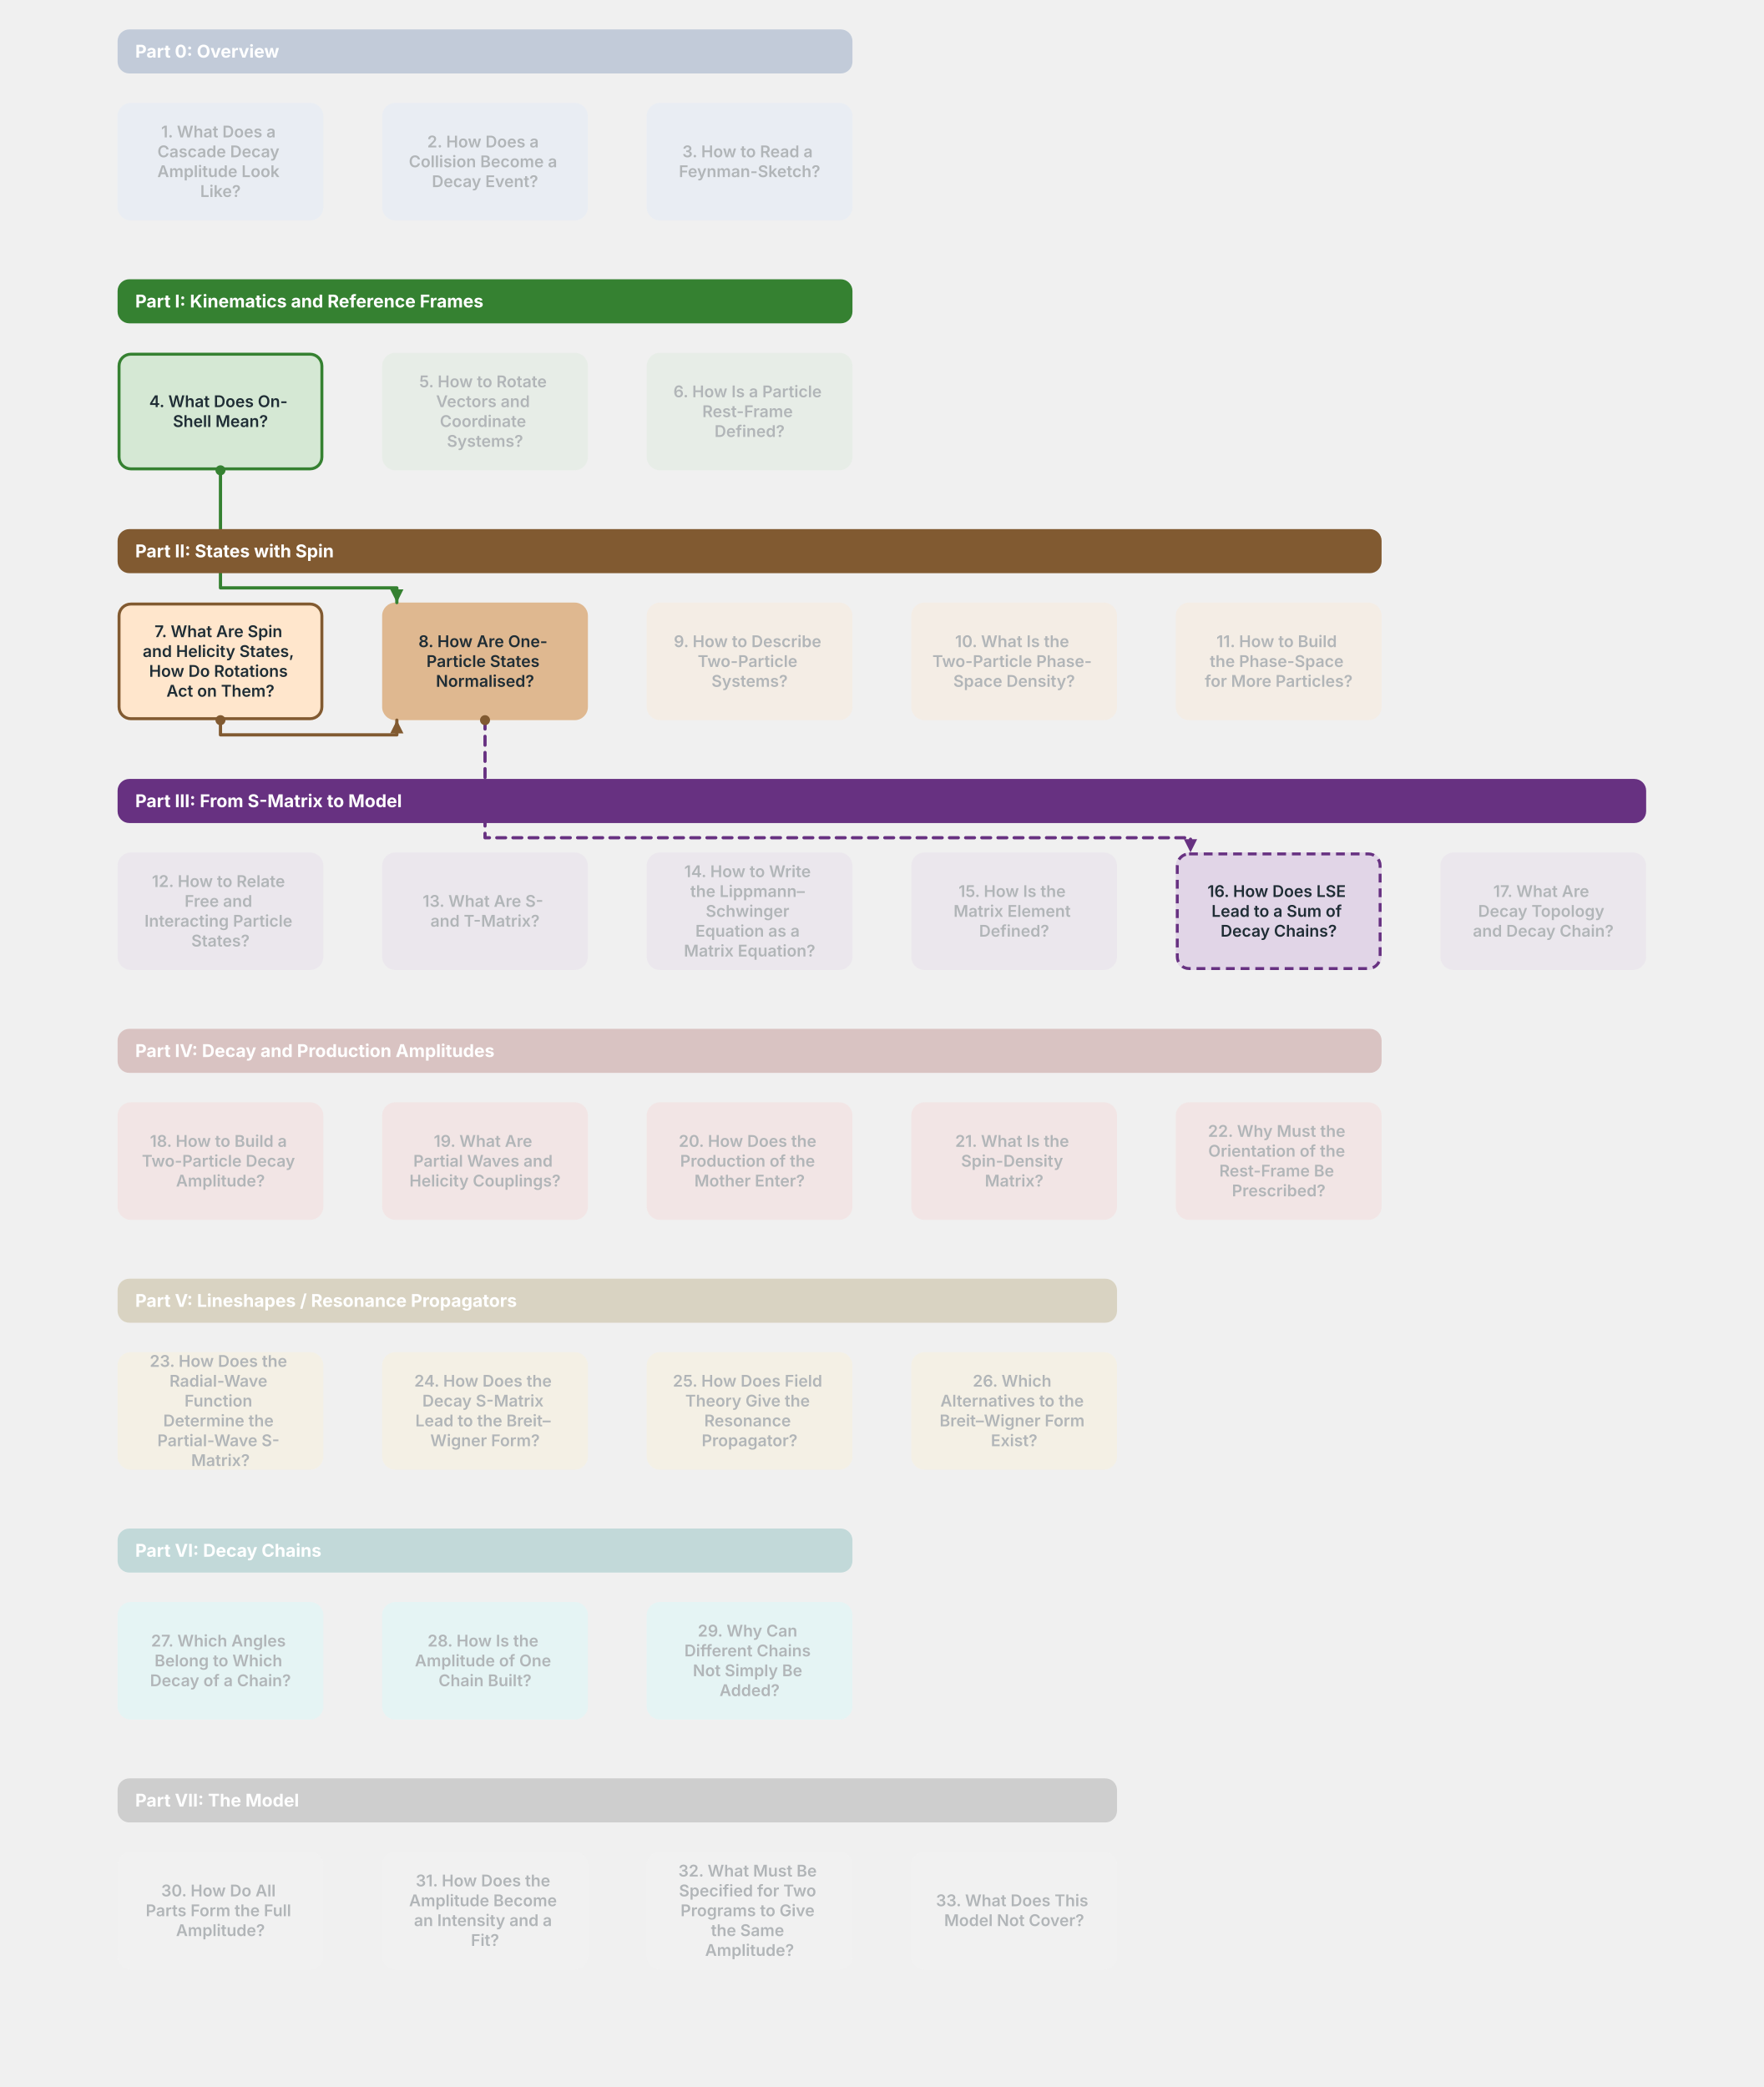
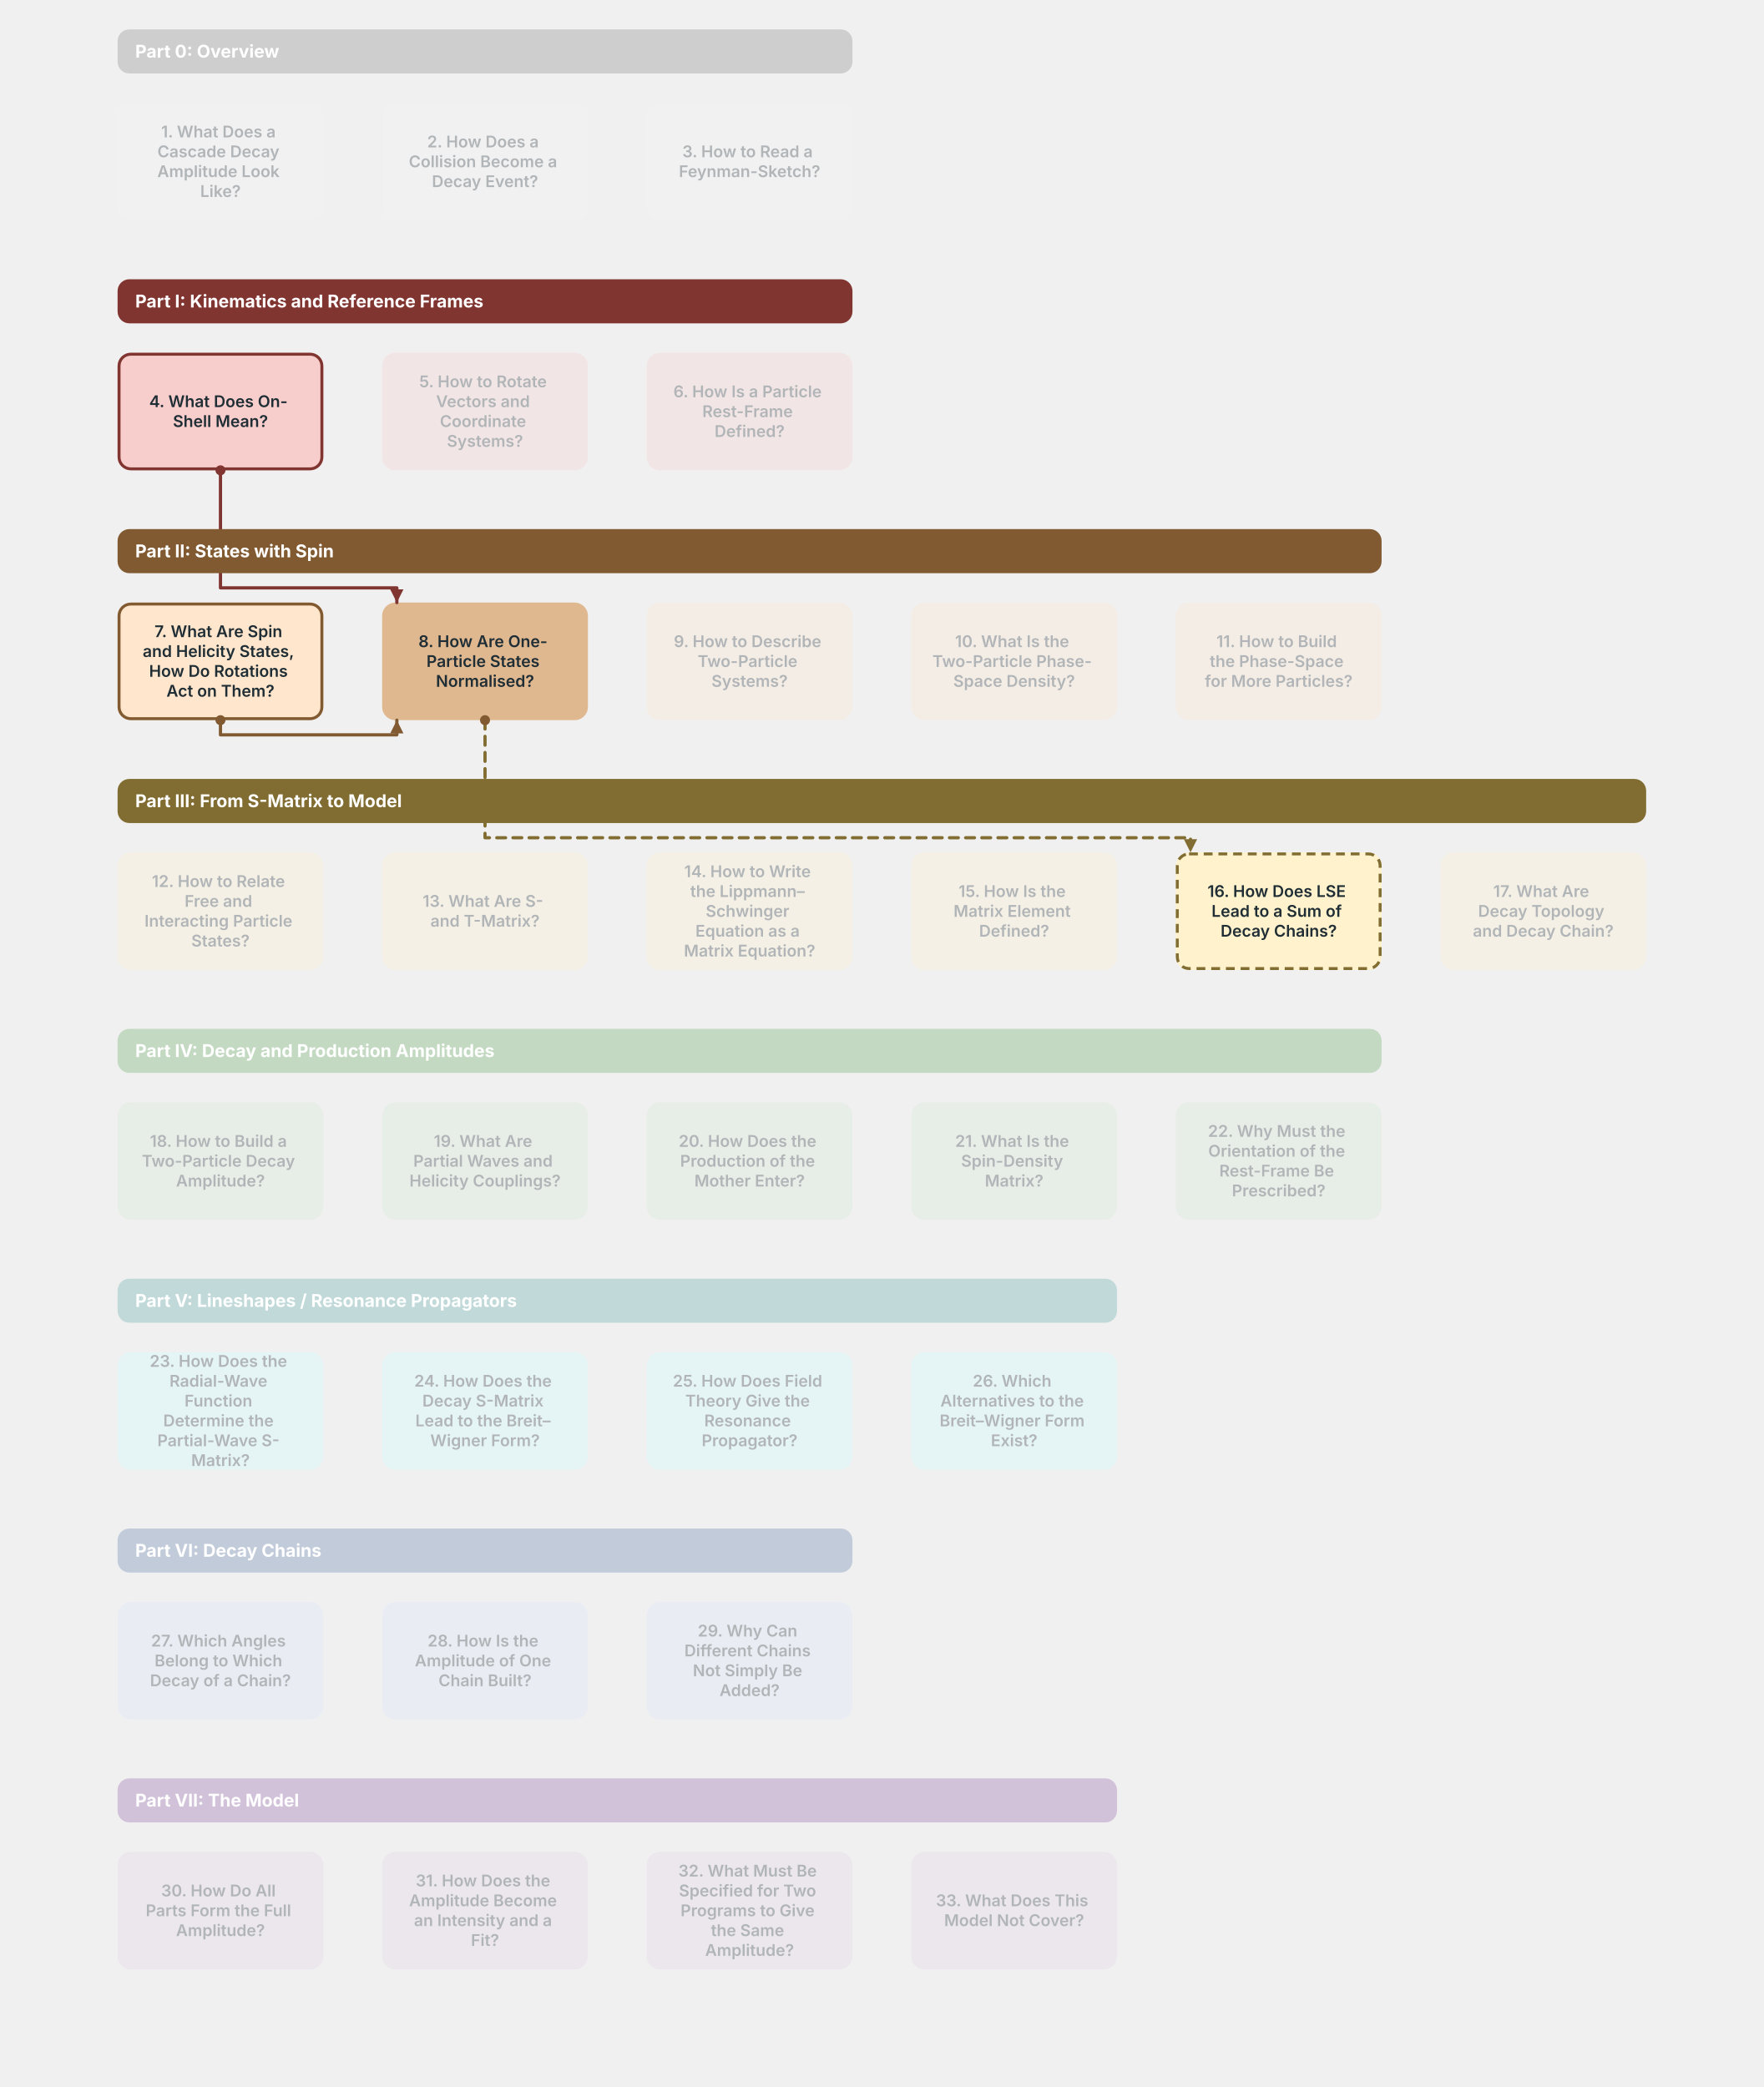
<svg xmlns="http://www.w3.org/2000/svg" viewBox="0 0 1200 1420" width="1200" height="1420" role="img" aria-label="Flow chart of the FAQ">
  <style>text{font-family:Inter,"Source Sans 3","Noto Sans","DejaVu Sans",sans-serif;font-size:11px;font-weight:600}.bar-title{font-size:12px;font-weight:700}</style>
  <g class="card" data-n="1" opacity="0.3">
-     <rect class="card-bg" data-n="1" x="80" y="70" width="140" height="80" rx="9" fill="#DAE8FC" />
+     <rect class="card-bg" data-n="1" x="80" y="70" width="140" height="80" rx="9" fill="#F5F5F5" />
    <text fill="#1f2d35" text-anchor="middle">
      <tspan x="150" y="93.5">1. What Does a</tspan>
      <tspan x="150" y="107.0">Cascade Decay</tspan>
      <tspan x="150" y="120.5">Amplitude Look</tspan>
      <tspan x="150" y="134.0">Like?</tspan>
    </text>
  </g>
  <g class="card" data-n="2" opacity="0.3">
-     <rect class="card-bg" data-n="2" x="260" y="70" width="140" height="80" rx="9" fill="#DAE8FC" />
+     <rect class="card-bg" data-n="2" x="260" y="70" width="140" height="80" rx="9" fill="#F5F5F5" />
    <text fill="#1f2d35" text-anchor="middle">
      <tspan x="330" y="100.3">2. How Does a</tspan>
      <tspan x="330" y="113.8">Collision Become a</tspan>
      <tspan x="330" y="127.3">Decay Event?</tspan>
    </text>
  </g>
  <g class="card" data-n="3" opacity="0.3">
-     <rect class="card-bg" data-n="3" x="440" y="70" width="140" height="80" rx="9" fill="#DAE8FC" />
+     <rect class="card-bg" data-n="3" x="440" y="70" width="140" height="80" rx="9" fill="#F5F5F5" />
    <text fill="#1f2d35" text-anchor="middle">
      <tspan x="510" y="107.0">3. How to Read a</tspan>
      <tspan x="510" y="120.5">Feynman-Sketch?</tspan>
    </text>
  </g>
  <g class="card" data-n="4" opacity="1">
-     <rect class="card-bg" data-n="4" x="80" y="240" width="140" height="80" rx="9" fill="#D5E8D4" />
-     <rect class="frame need" data-n="4" x="81" y="241" width="138" height="78" rx="8" fill="none" stroke="#358131" stroke-width="2" />
+     <rect class="card-bg" data-n="4" x="80" y="240" width="140" height="80" rx="9" fill="#F8CECC" />
+     <rect class="frame need" data-n="4" x="81" y="241" width="138" height="78" rx="8" fill="none" stroke="#813531" stroke-width="2" />
    <text fill="#1f2d35" text-anchor="middle">
      <tspan x="150" y="277.0">4. What Does On-</tspan>
      <tspan x="150" y="290.5">Shell Mean?</tspan>
    </text>
  </g>
  <g class="card" data-n="5" opacity="0.3">
-     <rect class="card-bg" data-n="5" x="260" y="240" width="140" height="80" rx="9" fill="#D5E8D4" />
+     <rect class="card-bg" data-n="5" x="260" y="240" width="140" height="80" rx="9" fill="#F8CECC" />
    <text fill="#1f2d35" text-anchor="middle">
      <tspan x="330" y="263.5">5. How to Rotate</tspan>
      <tspan x="330" y="277.0">Vectors and</tspan>
      <tspan x="330" y="290.5">Coordinate</tspan>
      <tspan x="330" y="304.0">Systems?</tspan>
    </text>
  </g>
  <g class="card" data-n="6" opacity="0.3">
-     <rect class="card-bg" data-n="6" x="440" y="240" width="140" height="80" rx="9" fill="#D5E8D4" />
+     <rect class="card-bg" data-n="6" x="440" y="240" width="140" height="80" rx="9" fill="#F8CECC" />
    <text fill="#1f2d35" text-anchor="middle">
      <tspan x="510" y="270.3">6. How Is a Particle</tspan>
      <tspan x="510" y="283.8">Rest-Frame</tspan>
      <tspan x="510" y="297.3">Defined?</tspan>
    </text>
  </g>
  <g class="card" data-n="7" opacity="1">
    <rect class="card-bg" data-n="7" x="80" y="410" width="140" height="80" rx="9" fill="#FFE6CC" />
    <rect class="frame need" data-n="7" x="81" y="411" width="138" height="78" rx="8" fill="none" stroke="#815A31" stroke-width="2" />
    <text fill="#1f2d35" text-anchor="middle">
      <tspan x="150" y="433.5">7. What Are Spin</tspan>
      <tspan x="150" y="447.0">and Helicity States,</tspan>
      <tspan x="150" y="460.5">How Do Rotations</tspan>
      <tspan x="150" y="474.0">Act on Them?</tspan>
    </text>
  </g>
  <g class="card" data-n="8" opacity="1">
    <rect class="card-bg" data-n="8" x="260" y="410" width="140" height="80" rx="9" fill="#DFB890" />
    <text fill="#1f2d35" text-anchor="middle">
      <tspan x="330" y="440.3">8. How Are One-</tspan>
      <tspan x="330" y="453.8">Particle States</tspan>
      <tspan x="330" y="467.3">Normalised?</tspan>
    </text>
  </g>
  <g class="card" data-n="9" opacity="0.3">
    <rect class="card-bg" data-n="9" x="440" y="410" width="140" height="80" rx="9" fill="#FFE6CC" />
    <text fill="#1f2d35" text-anchor="middle">
      <tspan x="510" y="440.3">9. How to Describe</tspan>
      <tspan x="510" y="453.8">Two-Particle</tspan>
      <tspan x="510" y="467.3">Systems?</tspan>
    </text>
  </g>
  <g class="card" data-n="10" opacity="0.3">
    <rect class="card-bg" data-n="10" x="620" y="410" width="140" height="80" rx="9" fill="#FFE6CC" />
    <text fill="#1f2d35" text-anchor="middle">
      <tspan x="690" y="440.3">10. What Is the</tspan>
      <tspan x="690" y="453.8">Two-Particle Phase-</tspan>
      <tspan x="690" y="467.3">Space Density?</tspan>
    </text>
  </g>
  <g class="card" data-n="11" opacity="0.3">
    <rect class="card-bg" data-n="11" x="800" y="410" width="140" height="80" rx="9" fill="#FFE6CC" />
    <text fill="#1f2d35" text-anchor="middle">
      <tspan x="870" y="440.3">11. How to Build</tspan>
      <tspan x="870" y="453.8">the Phase-Space</tspan>
      <tspan x="870" y="467.3">for More Particles?</tspan>
    </text>
  </g>
  <g class="card" data-n="12" opacity="0.3">
-     <rect class="card-bg" data-n="12" x="80" y="580" width="140" height="80" rx="9" fill="#E1D5E7" />
+     <rect class="card-bg" data-n="12" x="80" y="580" width="140" height="80" rx="9" fill="#FFF2CC" />
    <text fill="#1f2d35" text-anchor="middle">
      <tspan x="150" y="603.5">12. How to Relate</tspan>
      <tspan x="150" y="617.0">Free and</tspan>
      <tspan x="150" y="630.5">Interacting Particle</tspan>
      <tspan x="150" y="644.0">States?</tspan>
    </text>
  </g>
  <g class="card" data-n="13" opacity="0.3">
-     <rect class="card-bg" data-n="13" x="260" y="580" width="140" height="80" rx="9" fill="#E1D5E7" />
+     <rect class="card-bg" data-n="13" x="260" y="580" width="140" height="80" rx="9" fill="#FFF2CC" />
    <text fill="#1f2d35" text-anchor="middle">
      <tspan x="330" y="617.0">13. What Are S-</tspan>
      <tspan x="330" y="630.5">and T-Matrix?</tspan>
    </text>
  </g>
  <g class="card" data-n="14" opacity="0.3">
-     <rect class="card-bg" data-n="14" x="440" y="580" width="140" height="80" rx="9" fill="#E1D5E7" />
+     <rect class="card-bg" data-n="14" x="440" y="580" width="140" height="80" rx="9" fill="#FFF2CC" />
    <text fill="#1f2d35" text-anchor="middle">
      <tspan x="510" y="596.8">14. How to Write</tspan>
      <tspan x="510" y="610.3">the Lippmann–</tspan>
      <tspan x="510" y="623.8">Schwinger</tspan>
      <tspan x="510" y="637.3">Equation as a</tspan>
      <tspan x="510" y="650.8">Matrix Equation?</tspan>
    </text>
  </g>
  <g class="card" data-n="15" opacity="0.3">
-     <rect class="card-bg" data-n="15" x="620" y="580" width="140" height="80" rx="9" fill="#E1D5E7" />
+     <rect class="card-bg" data-n="15" x="620" y="580" width="140" height="80" rx="9" fill="#FFF2CC" />
    <text fill="#1f2d35" text-anchor="middle">
      <tspan x="690" y="610.3">15. How Is the</tspan>
      <tspan x="690" y="623.8">Matrix Element</tspan>
      <tspan x="690" y="637.3">Defined?</tspan>
    </text>
  </g>
  <g class="card" data-n="16" opacity="1">
-     <rect class="card-bg" data-n="16" x="800" y="580" width="140" height="80" rx="9" fill="#E1D5E7" />
-     <rect class="frame see" data-n="16" x="801" y="581" width="138" height="78" rx="8" fill="none" stroke="#673181" stroke-width="2" stroke-dasharray="6 4" />
+     <rect class="card-bg" data-n="16" x="800" y="580" width="140" height="80" rx="9" fill="#FFF2CC" />
+     <rect class="frame see" data-n="16" x="801" y="581" width="138" height="78" rx="8" fill="none" stroke="#816D31" stroke-width="2" stroke-dasharray="6 4" />
    <text fill="#1f2d35" text-anchor="middle">
      <tspan x="870" y="610.3">16. How Does LSE</tspan>
      <tspan x="870" y="623.8">Lead to a Sum of</tspan>
      <tspan x="870" y="637.3">Decay Chains?</tspan>
    </text>
  </g>
  <g class="card" data-n="17" opacity="0.3">
-     <rect class="card-bg" data-n="17" x="980" y="580" width="140" height="80" rx="9" fill="#E1D5E7" />
+     <rect class="card-bg" data-n="17" x="980" y="580" width="140" height="80" rx="9" fill="#FFF2CC" />
    <text fill="#1f2d35" text-anchor="middle">
      <tspan x="1050" y="610.3">17. What Are</tspan>
      <tspan x="1050" y="623.8">Decay Topology</tspan>
      <tspan x="1050" y="637.3">and Decay Chain?</tspan>
    </text>
  </g>
  <g class="card" data-n="18" opacity="0.3">
-     <rect class="card-bg" data-n="18" x="80" y="750" width="140" height="80" rx="9" fill="#F8CECC" />
+     <rect class="card-bg" data-n="18" x="80" y="750" width="140" height="80" rx="9" fill="#D5E8D4" />
    <text fill="#1f2d35" text-anchor="middle">
      <tspan x="150" y="780.3">18. How to Build a</tspan>
      <tspan x="150" y="793.8">Two-Particle Decay</tspan>
      <tspan x="150" y="807.3">Amplitude?</tspan>
    </text>
  </g>
  <g class="card" data-n="19" opacity="0.3">
-     <rect class="card-bg" data-n="19" x="260" y="750" width="140" height="80" rx="9" fill="#F8CECC" />
+     <rect class="card-bg" data-n="19" x="260" y="750" width="140" height="80" rx="9" fill="#D5E8D4" />
    <text fill="#1f2d35" text-anchor="middle">
      <tspan x="330" y="780.3">19. What Are</tspan>
      <tspan x="330" y="793.8">Partial Waves and</tspan>
      <tspan x="330" y="807.3">Helicity Couplings?</tspan>
    </text>
  </g>
  <g class="card" data-n="20" opacity="0.3">
-     <rect class="card-bg" data-n="20" x="440" y="750" width="140" height="80" rx="9" fill="#F8CECC" />
+     <rect class="card-bg" data-n="20" x="440" y="750" width="140" height="80" rx="9" fill="#D5E8D4" />
    <text fill="#1f2d35" text-anchor="middle">
      <tspan x="510" y="780.3">20. How Does the</tspan>
      <tspan x="510" y="793.8">Production of the</tspan>
      <tspan x="510" y="807.3">Mother Enter?</tspan>
    </text>
  </g>
  <g class="card" data-n="21" opacity="0.3">
-     <rect class="card-bg" data-n="21" x="620" y="750" width="140" height="80" rx="9" fill="#F8CECC" />
+     <rect class="card-bg" data-n="21" x="620" y="750" width="140" height="80" rx="9" fill="#D5E8D4" />
    <text fill="#1f2d35" text-anchor="middle">
      <tspan x="690" y="780.3">21. What Is the</tspan>
      <tspan x="690" y="793.8">Spin-Density</tspan>
      <tspan x="690" y="807.3">Matrix?</tspan>
    </text>
  </g>
  <g class="card" data-n="22" opacity="0.3">
-     <rect class="card-bg" data-n="22" x="800" y="750" width="140" height="80" rx="9" fill="#F8CECC" />
+     <rect class="card-bg" data-n="22" x="800" y="750" width="140" height="80" rx="9" fill="#D5E8D4" />
    <text fill="#1f2d35" text-anchor="middle">
      <tspan x="870" y="773.5">22. Why Must the</tspan>
      <tspan x="870" y="787.0">Orientation of the</tspan>
      <tspan x="870" y="800.5">Rest-Frame Be</tspan>
      <tspan x="870" y="814.0">Prescribed?</tspan>
    </text>
  </g>
  <g class="card" data-n="23" opacity="0.3">
-     <rect class="card-bg" data-n="23" x="80" y="920" width="140" height="80" rx="9" fill="#FFF2CC" />
+     <rect class="card-bg" data-n="23" x="80" y="920" width="140" height="80" rx="9" fill="#CCFFFF" />
    <text fill="#1f2d35" text-anchor="middle">
      <tspan x="150" y="930.0">23. How Does the</tspan>
      <tspan x="150" y="943.5">Radial-Wave</tspan>
      <tspan x="150" y="957.0">Function</tspan>
      <tspan x="150" y="970.5">Determine the</tspan>
      <tspan x="150" y="984.0">Partial-Wave S-</tspan>
      <tspan x="150" y="997.5">Matrix?</tspan>
    </text>
  </g>
  <g class="card" data-n="24" opacity="0.3">
-     <rect class="card-bg" data-n="24" x="260" y="920" width="140" height="80" rx="9" fill="#FFF2CC" />
+     <rect class="card-bg" data-n="24" x="260" y="920" width="140" height="80" rx="9" fill="#CCFFFF" />
    <text fill="#1f2d35" text-anchor="middle">
      <tspan x="330" y="943.5">24. How Does the</tspan>
      <tspan x="330" y="957.0">Decay S-Matrix</tspan>
      <tspan x="330" y="970.5">Lead to the Breit–</tspan>
      <tspan x="330" y="984.0">Wigner Form?</tspan>
    </text>
  </g>
  <g class="card" data-n="25" opacity="0.3">
-     <rect class="card-bg" data-n="25" x="440" y="920" width="140" height="80" rx="9" fill="#FFF2CC" />
+     <rect class="card-bg" data-n="25" x="440" y="920" width="140" height="80" rx="9" fill="#CCFFFF" />
    <text fill="#1f2d35" text-anchor="middle">
      <tspan x="510" y="943.5">25. How Does Field</tspan>
      <tspan x="510" y="957.0">Theory Give the</tspan>
      <tspan x="510" y="970.5">Resonance</tspan>
      <tspan x="510" y="984.0">Propagator?</tspan>
    </text>
  </g>
  <g class="card" data-n="26" opacity="0.3">
-     <rect class="card-bg" data-n="26" x="620" y="920" width="140" height="80" rx="9" fill="#FFF2CC" />
+     <rect class="card-bg" data-n="26" x="620" y="920" width="140" height="80" rx="9" fill="#CCFFFF" />
    <text fill="#1f2d35" text-anchor="middle">
      <tspan x="690" y="943.5">26. Which</tspan>
      <tspan x="690" y="957.0">Alternatives to the</tspan>
      <tspan x="690" y="970.5">Breit–Wigner Form</tspan>
      <tspan x="690" y="984.0">Exist?</tspan>
    </text>
  </g>
  <g class="card" data-n="27" opacity="0.3">
-     <rect class="card-bg" data-n="27" x="80" y="1090" width="140" height="80" rx="9" fill="#CCFFFF" />
+     <rect class="card-bg" data-n="27" x="80" y="1090" width="140" height="80" rx="9" fill="#DAE8FC" />
    <text fill="#1f2d35" text-anchor="middle">
      <tspan x="150" y="1120.3">27. Which Angles</tspan>
      <tspan x="150" y="1133.8">Belong to Which</tspan>
      <tspan x="150" y="1147.3">Decay of a Chain?</tspan>
    </text>
  </g>
  <g class="card" data-n="28" opacity="0.3">
-     <rect class="card-bg" data-n="28" x="260" y="1090" width="140" height="80" rx="9" fill="#CCFFFF" />
+     <rect class="card-bg" data-n="28" x="260" y="1090" width="140" height="80" rx="9" fill="#DAE8FC" />
    <text fill="#1f2d35" text-anchor="middle">
      <tspan x="330" y="1120.3">28. How Is the</tspan>
      <tspan x="330" y="1133.8">Amplitude of One</tspan>
      <tspan x="330" y="1147.3">Chain Built?</tspan>
    </text>
  </g>
  <g class="card" data-n="29" opacity="0.3">
-     <rect class="card-bg" data-n="29" x="440" y="1090" width="140" height="80" rx="9" fill="#CCFFFF" />
+     <rect class="card-bg" data-n="29" x="440" y="1090" width="140" height="80" rx="9" fill="#DAE8FC" />
    <text fill="#1f2d35" text-anchor="middle">
      <tspan x="510" y="1113.5">29. Why Can</tspan>
      <tspan x="510" y="1127.0">Different Chains</tspan>
      <tspan x="510" y="1140.5">Not Simply Be</tspan>
      <tspan x="510" y="1154.0">Added?</tspan>
    </text>
  </g>
  <g class="card" data-n="30" opacity="0.3">
-     <rect class="card-bg" data-n="30" x="80" y="1260" width="140" height="80" rx="9" fill="#F5F5F5" />
+     <rect class="card-bg" data-n="30" x="80" y="1260" width="140" height="80" rx="9" fill="#E1D5E7" />
    <text fill="#1f2d35" text-anchor="middle">
      <tspan x="150" y="1290.3">30. How Do All</tspan>
      <tspan x="150" y="1303.8">Parts Form the Full</tspan>
      <tspan x="150" y="1317.3">Amplitude?</tspan>
    </text>
  </g>
  <g class="card" data-n="31" opacity="0.3">
-     <rect class="card-bg" data-n="31" x="260" y="1260" width="140" height="80" rx="9" fill="#F5F5F5" />
+     <rect class="card-bg" data-n="31" x="260" y="1260" width="140" height="80" rx="9" fill="#E1D5E7" />
    <text fill="#1f2d35" text-anchor="middle">
      <tspan x="330" y="1283.5">31. How Does the</tspan>
      <tspan x="330" y="1297.0">Amplitude Become</tspan>
      <tspan x="330" y="1310.5">an Intensity and a</tspan>
      <tspan x="330" y="1324.0">Fit?</tspan>
    </text>
  </g>
  <g class="card" data-n="32" opacity="0.3">
-     <rect class="card-bg" data-n="32" x="440" y="1260" width="140" height="80" rx="9" fill="#F5F5F5" />
+     <rect class="card-bg" data-n="32" x="440" y="1260" width="140" height="80" rx="9" fill="#E1D5E7" />
    <text fill="#1f2d35" text-anchor="middle">
      <tspan x="510" y="1276.8">32. What Must Be</tspan>
      <tspan x="510" y="1290.3">Specified for Two</tspan>
      <tspan x="510" y="1303.8">Programs to Give</tspan>
      <tspan x="510" y="1317.3">the Same</tspan>
      <tspan x="510" y="1330.8">Amplitude?</tspan>
    </text>
  </g>
  <g class="card" data-n="33" opacity="0.3">
-     <rect class="card-bg" data-n="33" x="620" y="1260" width="140" height="80" rx="9" fill="#F5F5F5" />
+     <rect class="card-bg" data-n="33" x="620" y="1260" width="140" height="80" rx="9" fill="#E1D5E7" />
    <text fill="#1f2d35" text-anchor="middle">
      <tspan x="690" y="1297.0">33. What Does This</tspan>
      <tspan x="690" y="1310.5">Model Not Cover?</tspan>
    </text>
  </g>
  <g class="lines" fill="none" stroke-linejoin="round" stroke-linecap="round">
-     <path class="see" data-card="16" data-from="8" data-to="16" d="M330 490 L330 570 L810 570 L810 580" stroke="#673181" stroke-width="2.2" stroke-dasharray="6 5" />
+     <path class="see" data-card="16" data-from="8" data-to="16" d="M330 490 L330 570 L810 570 L810 580" stroke="#816D31" stroke-width="2.2" stroke-dasharray="6 5" />
    <path class="need" data-card="7" data-from="7" data-to="8" d="M150 490 L150 500 L270 500 L270 490" stroke="#815A31" stroke-width="2.2" />
-     <path class="need" data-card="4" data-from="4" data-to="8" d="M150 320 L150 400 L270 400 L270 410" stroke="#358131" stroke-width="2.2" />
+     <path class="need" data-card="4" data-from="4" data-to="8" d="M150 320 L150 400 L270 400 L270 410" stroke="#813531" stroke-width="2.2" />
    <polygon class="arrow" data-card="7" points="270,490 274.5,499 265.5,499" fill="#815A31" stroke="none" />
-     <polygon class="arrow" data-card="4" points="270,410 265.5,401 274.5,401" fill="#358131" stroke="none" />
-     <polygon class="arrow" data-card="16" points="810,580 805.5,571 814.5,571" fill="#673181" stroke="none" />
+     <polygon class="arrow" data-card="4" points="270,410 265.5,401 274.5,401" fill="#813531" stroke="none" />
+     <polygon class="arrow" data-card="16" points="810,580 805.5,571 814.5,571" fill="#816D31" stroke="none" />
    <circle class="start" data-card="7" cx="150" cy="490" r="3.4" fill="#815A31" stroke="none" />
-     <circle class="start" data-card="4" cx="150" cy="320" r="3.4" fill="#358131" stroke="none" />
+     <circle class="start" data-card="4" cx="150" cy="320" r="3.4" fill="#813531" stroke="none" />
    <circle class="start" data-card="16" cx="330" cy="490" r="3.4" fill="#815A31" stroke="none" />
  </g>
  <rect class="bar-underlay" x="80" y="20" width="500" height="30" rx="8" fill="#fff" />
  <g class="bar" data-part="0" opacity="0.3">
-     <rect x="80" y="20" width="500" height="30" rx="8" fill="#315281" />
+     <rect x="80" y="20" width="500" height="30" rx="8" fill="#595959" />
    <text class="bar-title" x="92" y="39.2" fill="#fff">Part 0: Overview</text>
  </g>
  <g class="bar" data-part="1" opacity="1">
-     <rect x="80" y="190" width="500" height="30" rx="8" fill="#358131" />
+     <rect x="80" y="190" width="500" height="30" rx="8" fill="#813531" />
    <text class="bar-title" x="92" y="209.2" fill="#fff">Part I: Kinematics and Reference Frames</text>
  </g>
  <g class="bar" data-part="2" opacity="1">
    <rect x="80" y="360" width="860" height="30" rx="8" fill="#815A31" />
    <text class="bar-title" x="92" y="379.2" fill="#fff">Part II: States with Spin</text>
  </g>
  <g class="bar" data-part="3" opacity="1">
-     <rect x="80" y="530" width="1040" height="30" rx="8" fill="#673181" />
+     <rect x="80" y="530" width="1040" height="30" rx="8" fill="#816D31" />
    <text class="bar-title" x="92" y="549.2" fill="#fff">Part III: From S-Matrix to Model</text>
  </g>
  <rect class="bar-underlay" x="80" y="700" width="860" height="30" rx="8" fill="#fff" />
  <g class="bar" data-part="4" opacity="0.3">
-     <rect x="80" y="700" width="860" height="30" rx="8" fill="#813531" />
+     <rect x="80" y="700" width="860" height="30" rx="8" fill="#358131" />
    <text class="bar-title" x="92" y="719.2" fill="#fff">Part IV: Decay and Production Amplitudes</text>
  </g>
  <rect class="bar-underlay" x="80" y="870" width="680" height="30" rx="8" fill="#fff" />
  <g class="bar" data-part="5" opacity="0.3">
-     <rect x="80" y="870" width="680" height="30" rx="8" fill="#816D31" />
+     <rect x="80" y="870" width="680" height="30" rx="8" fill="#318181" />
    <text class="bar-title" x="92" y="889.2" fill="#fff">Part V: Lineshapes / Resonance Propagators</text>
  </g>
  <rect class="bar-underlay" x="80" y="1040" width="500" height="30" rx="8" fill="#fff" />
  <g class="bar" data-part="6" opacity="0.3">
-     <rect x="80" y="1040" width="500" height="30" rx="8" fill="#318181" />
+     <rect x="80" y="1040" width="500" height="30" rx="8" fill="#315281" />
    <text class="bar-title" x="92" y="1059.2" fill="#fff">Part VI: Decay Chains</text>
  </g>
  <rect class="bar-underlay" x="80" y="1210" width="680" height="30" rx="8" fill="#fff" />
  <g class="bar" data-part="7" opacity="0.3">
-     <rect x="80" y="1210" width="680" height="30" rx="8" fill="#595959" />
+     <rect x="80" y="1210" width="680" height="30" rx="8" fill="#673181" />
    <text class="bar-title" x="92" y="1229.2" fill="#fff">Part VII: The Model</text>
  </g>
</svg>
